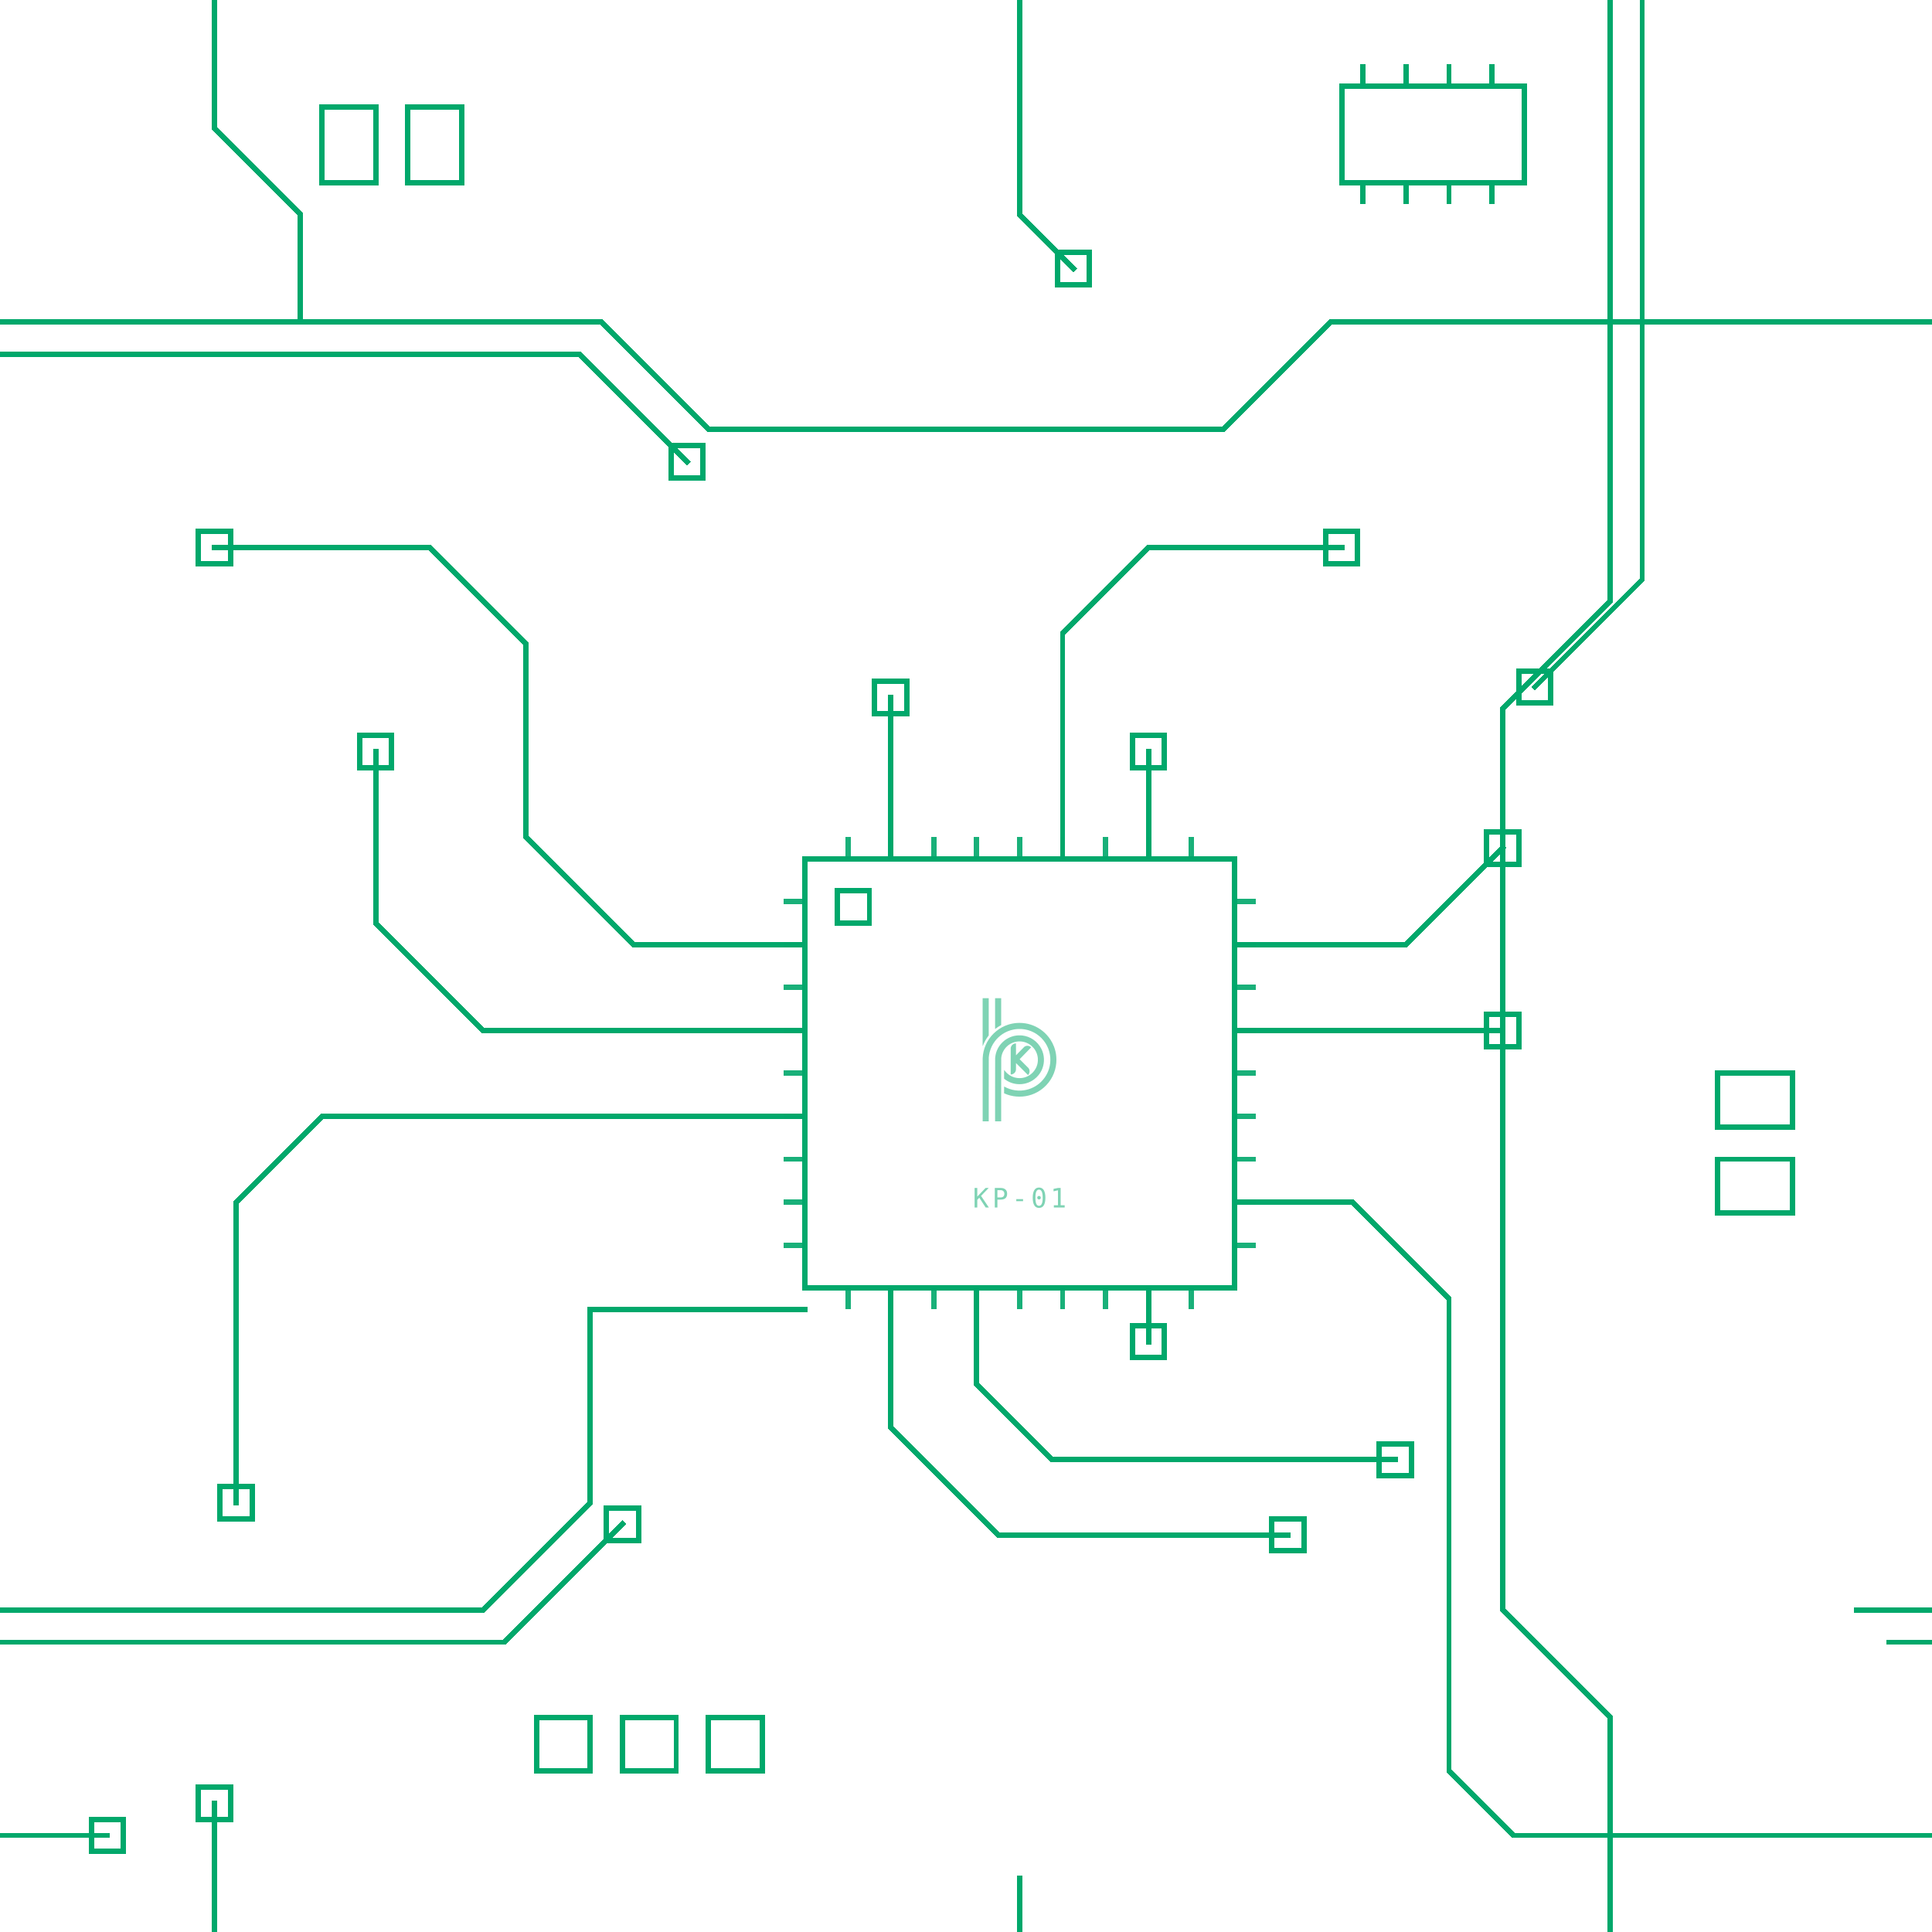
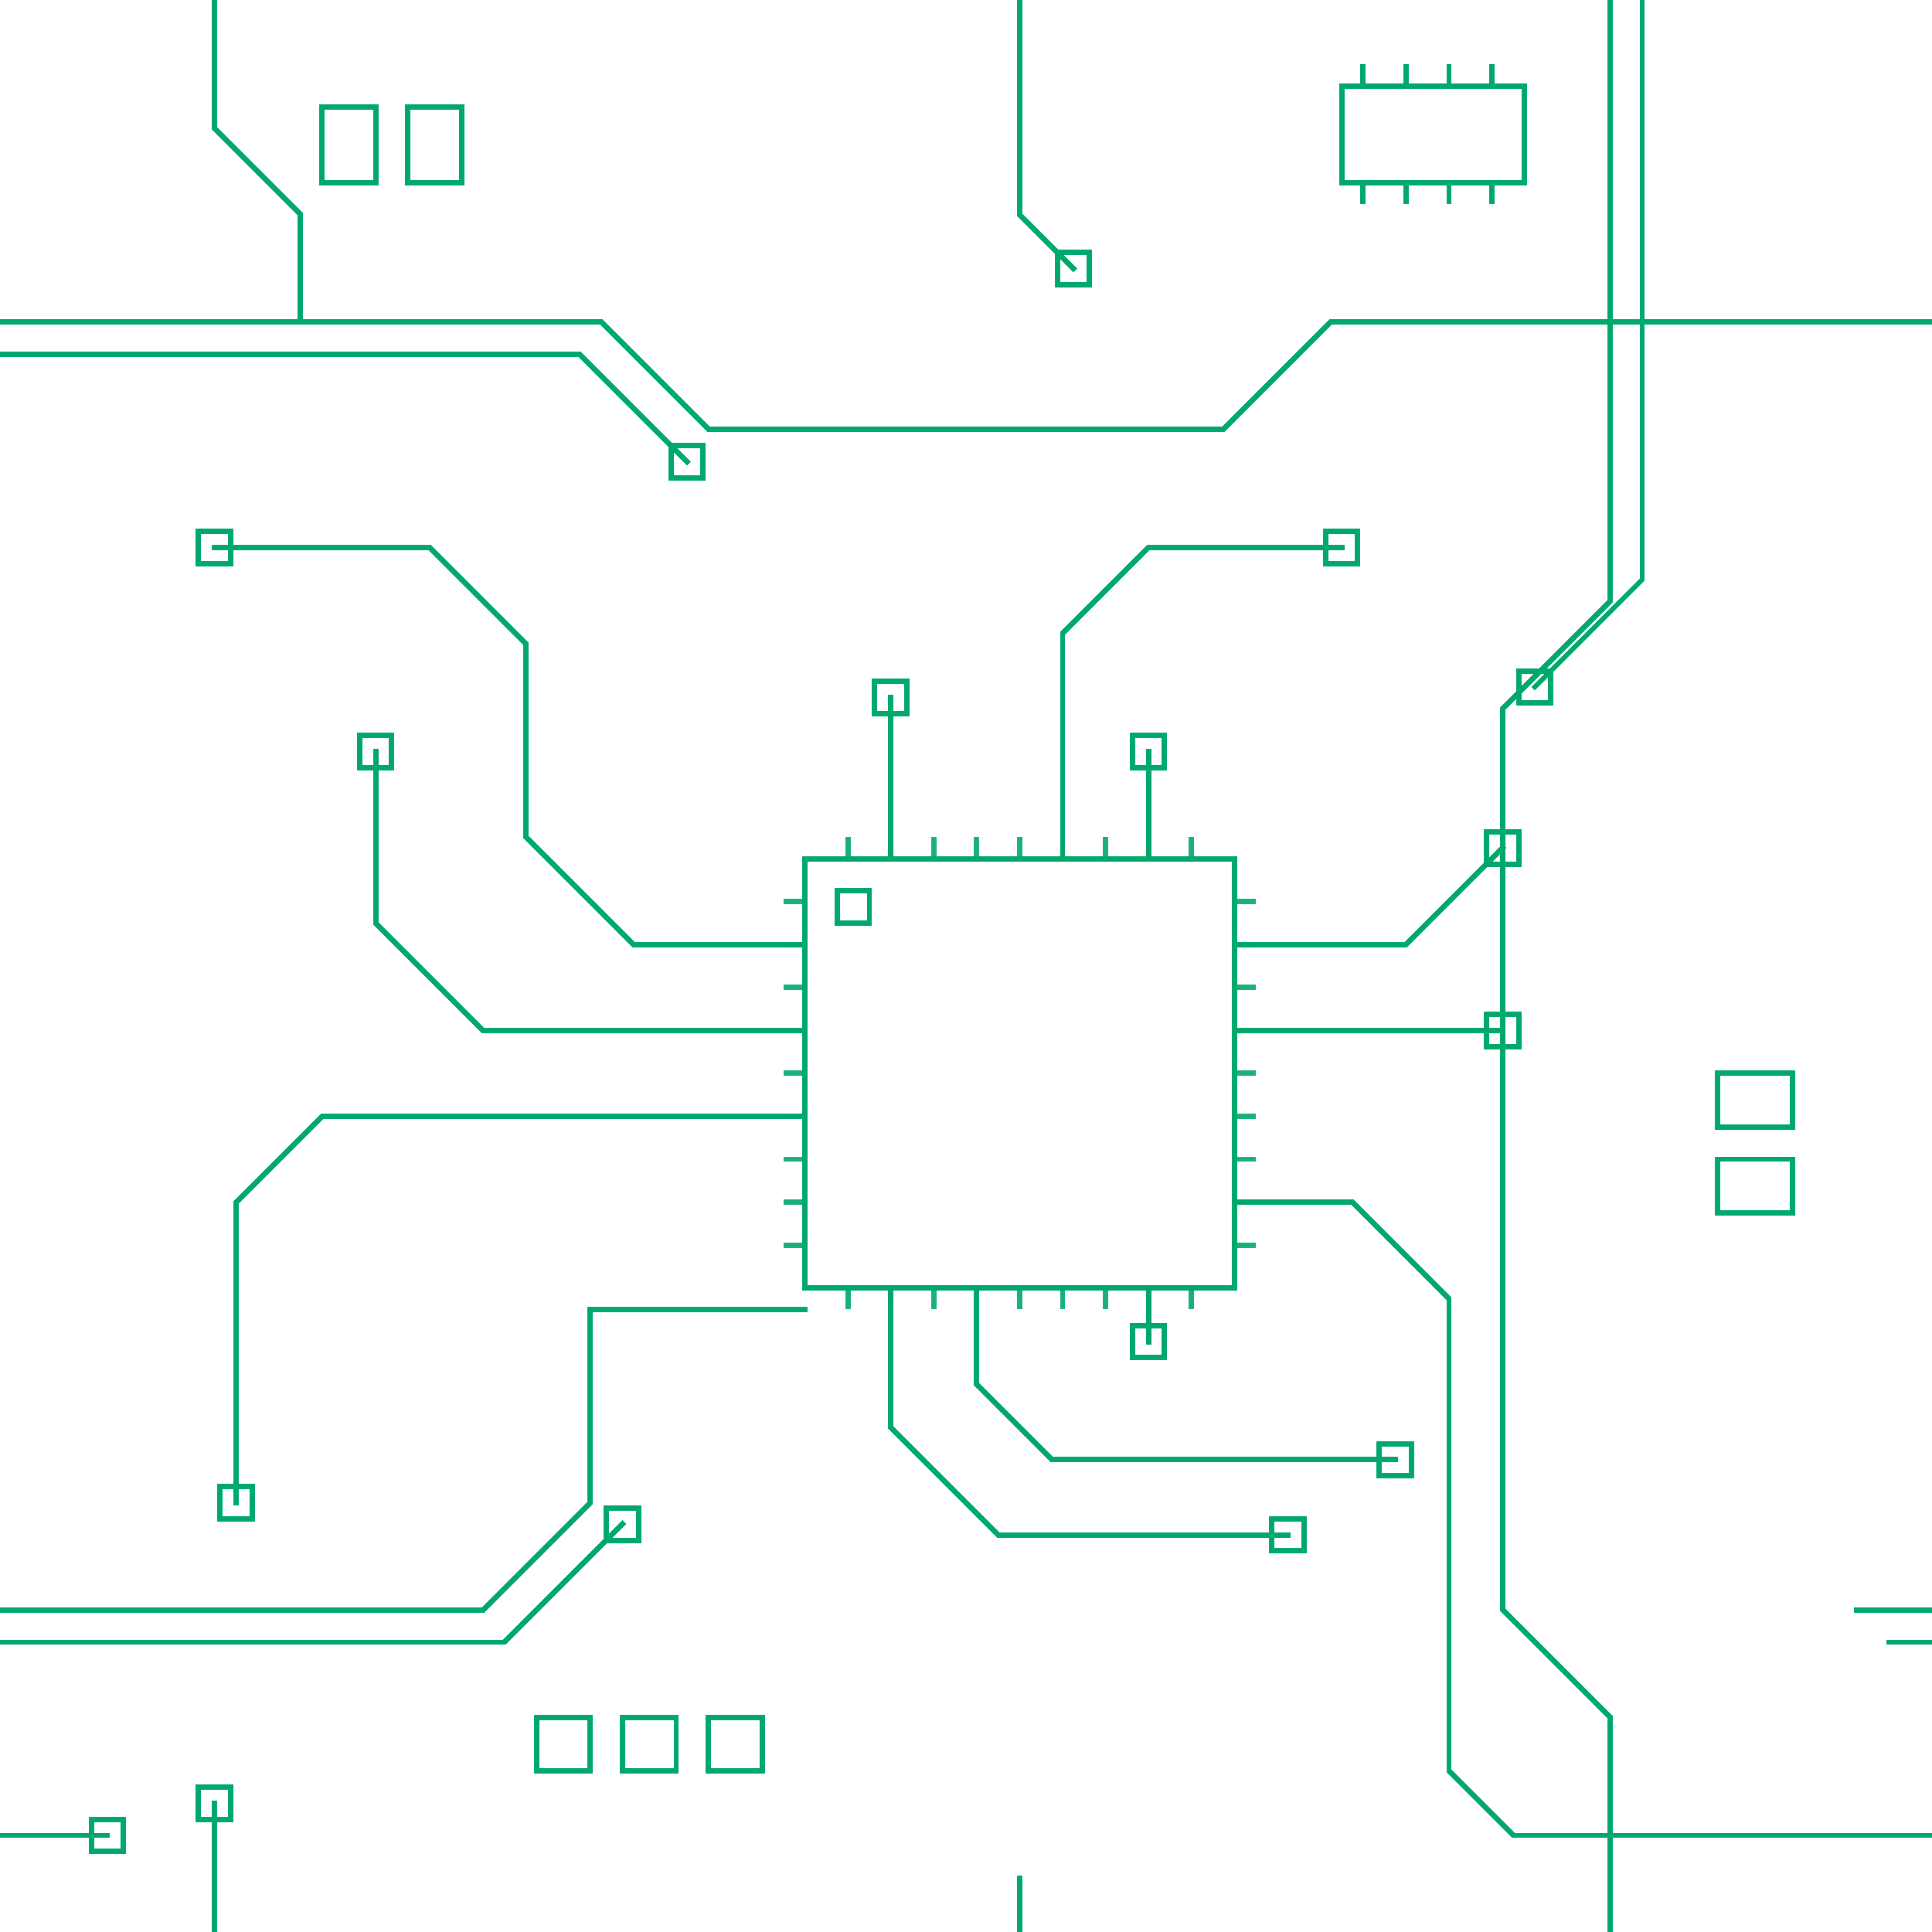
<svg xmlns="http://www.w3.org/2000/svg" width="360" height="360" viewBox="0 0 360 360" fill="none" stroke="#00a86b" stroke-width="1" shape-rendering="crispEdges">
  <g stroke-linejoin="miter" stroke-linecap="square">
    <path d="M0 60H112L132 80H228L248 60H360" />
    <path d="M0 66H108L128 86" />
    <path d="M300 0V112L280 132V300L300 320V360" />
    <path d="M306 0V108L286 128" />
    <path d="M0 300H90L110 280V244H150" />
    <path d="M0 306H94L116 284" />
    <path d="M190 0V40L200 50" />
    <path d="M40 0V24L56 40V60" />
    <path d="M40 360V336" />
    <path d="M150 176H118L98 156V120L80 102H40" />
    <path d="M150 192H90L70 172V140" />
    <path d="M150 208H60L44 224V280" />
    <path d="M230 176H262L280 158" />
    <path d="M230 192H280" />
    <path d="M230 224H252L270 242V330L282 342H360" />
    <path d="M166 240V266L186 286H240" />
    <path d="M182 240V258L196 272H260" />
    <path d="M214 240V250" />
    <path d="M166 160V130" />
    <path d="M198 160V118L214 102H250" />
    <path d="M214 160V140" />
    <path d="M0 342H20M360 300H346M360 306H352M190 360V350" />
  </g>
  <rect x="150" y="160" width="80" height="80" />
  <rect x="156" y="166" width="6" height="6" />
-   <g class="die" stroke="none" fill="#00a86b" fill-opacity=".5" shape-rendering="geometricPrecision">
-     <path fill-rule="evenodd" transform="translate(183.1 186) scale(0.0055)" d="M1 4171C0 4170 0 2060 1 2036C9 1872 42 1727 107 1579C117 1556 144 1503 156 1481C235 1339 340 1215 466 1113C584 1017 719 944 864 897C956 867 1055 848 1154 840C1215 835 1289 835 1352 841C1601 861 1838 955 2034 1113C2136 1195 2228 1297 2299 1407C2347 1481 2387 1559 2418 1641C2459 1748 2486 1864 2495 1980C2499 2019 2499 2037 2499 2086C2499 2136 2499 2153 2495 2193C2468 2516 2317 2814 2071 3029C2031 3063 1989 3095 1942 3127C1707 3284 1427 3355 1144 3331C1006 3320 872 3286 745 3230L727 3222 L727 3107C727 3015 727 2993 728 2992C729 2992 737 2996 745 3001C765 3012 812 3035 832 3044C949 3094 1067 3122 1193 3129C1218 3130 1282 3130 1307 3129C1539 3116 1755 3029 1931 2878C2105 2728 2227 2522 2273 2298C2287 2228 2293 2174 2294 2101C2295 2029 2291 1980 2280 1915C2234 1631 2071 1379 1830 1217C1752 1165 1669 1125 1580 1095C1495 1067 1414 1051 1316 1044C1293 1042 1207 1042 1184 1044C1128 1048 1092 1053 1044 1063C910 1089 785 1141 671 1217C572 1283 483 1367 412 1463C329 1574 270 1699 237 1832C223 1888 214 1939 208 2006C207 2024 207 2090 206 3098L206 4172 L103 4172C47 4172 1 4172 1 4171ZM422 4171C422 4170 422 3691 422 3106C423 2113 423 2042 424 2024C427 1990 431 1963 436 1937C463 1785 532 1646 637 1530C661 1503 701 1466 731 1441C851 1345 994 1284 1146 1265C1185 1260 1196 1260 1250 1260C1304 1260 1315 1260 1354 1265C1483 1281 1607 1328 1714 1401C1832 1481 1927 1590 1991 1718C2095 1925 2106 2172 2021 2389C1990 2467 1949 2538 1896 2603C1853 2657 1802 2707 1746 2748C1583 2871 1378 2929 1174 2910C1015 2896 864 2836 740 2738L727 2728 L727 2578C727 2434 727 2429 729 2429C730 2429 732 2432 735 2436C757 2469 796 2514 827 2542C925 2632 1042 2687 1171 2703C1199 2707 1209 2708 1250 2708C1291 2708 1301 2707 1329 2703C1529 2678 1702 2558 1798 2380C1841 2302 1865 2217 1871 2125C1873 2103 1872 2048 1870 2027C1859 1921 1826 1829 1769 1742C1744 1706 1723 1680 1690 1647C1668 1625 1656 1614 1636 1598C1497 1488 1319 1443 1144 1473C952 1506 785 1629 696 1803C660 1873 640 1941 630 2026C629 2041 629 2104 628 3106L628 4172 L525 4172C444 4172 423 4172 422 4171ZM1333 2400L1130 2198 L1130 2300C1130 2356 1130 2409 1129 2419C1127 2447 1123 2465 1111 2488C1089 2532 1048 2565 998 2578C985 2582 970 2584 959 2584L950 2584 L950 2135L951 1686 L953 1674C965 1620 1000 1575 1047 1550C1059 1544 1075 1538 1087 1536C1095 1534 1126 1531 1129 1532C1130 1533 1130 1558 1130 1734L1130 1934 L1268 1793C1366 1693 1408 1650 1414 1645C1420 1640 1428 1636 1438 1631C1456 1622 1466 1618 1483 1614C1494 1612 1496 1612 1516 1612C1535 1612 1540 1612 1548 1614C1576 1620 1601 1631 1630 1651C1644 1660 1646 1663 1645 1664C1645 1666 1294 2026 1269 2051L1254 2067 L1401 2215C1482 2296 1550 2365 1553 2367C1563 2380 1574 2399 1580 2416C1594 2455 1593 2501 1579 2539C1573 2557 1561 2578 1550 2591C1547 2595 1537 2603 1536 2603C1536 2603 1444 2512 1333 2400ZM0 1621C0 1620 0 1255 0 810L0 0 L103 0L206 0 L206 632L206 1262 L196 1276C122 1371 59 1481 13 1598C4 1620 2 1624 0 1621ZM422 1042C422 1041 422 806 422 520L422 0 L525 0L628 0 L628 456L628 911 L610 921C555 951 500 986 447 1026C435 1035 425 1043 424 1043C423 1043 423 1042 422 1042Z" />
-     <text x="190" y="225" font-family="ui-monospace,monospace" font-size="5" letter-spacing=".6" text-anchor="middle">KP-01</text>
-   </g>
  <g stroke-opacity=".9">
    <path d="M146 168H150M146 176H150M146 184H150M146 192H150M146 200H150M146 208H150M146 216H150M146 224H150M146 232H150" />
    <path d="M230 168H234M230 176H234M230 184H234M230 192H234M230 200H234M230 208H234M230 216H234M230 224H234M230 232H234" />
    <path d="M158 156V160M166 156V160M174 156V160M182 156V160M190 156V160M198 156V160M206 156V160M214 156V160M222 156V160" />
    <path d="M158 240V244M166 240V244M174 240V244M182 240V244M190 240V244M198 240V244M206 240V244M214 240V244M222 240V244" />
  </g>
  <g>
    <rect x="37" y="99" width="6" height="6" />
    <rect x="67" y="137" width="6" height="6" />
    <rect x="41" y="277" width="6" height="6" />
    <rect x="277" y="155" width="6" height="6" />
    <rect x="277" y="189" width="6" height="6" />
    <rect x="211" y="247" width="6" height="6" />
    <rect x="163" y="127" width="6" height="6" />
    <rect x="211" y="137" width="6" height="6" />
    <rect x="247" y="99" width="6" height="6" />
    <rect x="237" y="283" width="6" height="6" />
    <rect x="257" y="269" width="6" height="6" />
    <rect x="197" y="47" width="6" height="6" />
    <rect x="125" y="83" width="6" height="6" />
    <rect x="283" y="125" width="6" height="6" />
    <rect x="113" y="281" width="6" height="6" />
    <rect x="17" y="339" width="6" height="6" />
    <rect x="37" y="333" width="6" height="6" />
  </g>
  <g>
    <rect x="60" y="20" width="10" height="14" />
    <rect x="76" y="20" width="10" height="14" />
    <rect x="320" y="200" width="14" height="10" />
    <rect x="320" y="216" width="14" height="10" />
    <rect x="100" y="320" width="10" height="10" />
    <rect x="116" y="320" width="10" height="10" />
    <rect x="132" y="320" width="10" height="10" />
  </g>
  <rect x="250" y="16" width="34" height="18" />
  <path d="M254 12V16M262 12V16M270 12V16M278 12V16M254 34V38M262 34V38M270 34V38M278 34V38" />
</svg>
